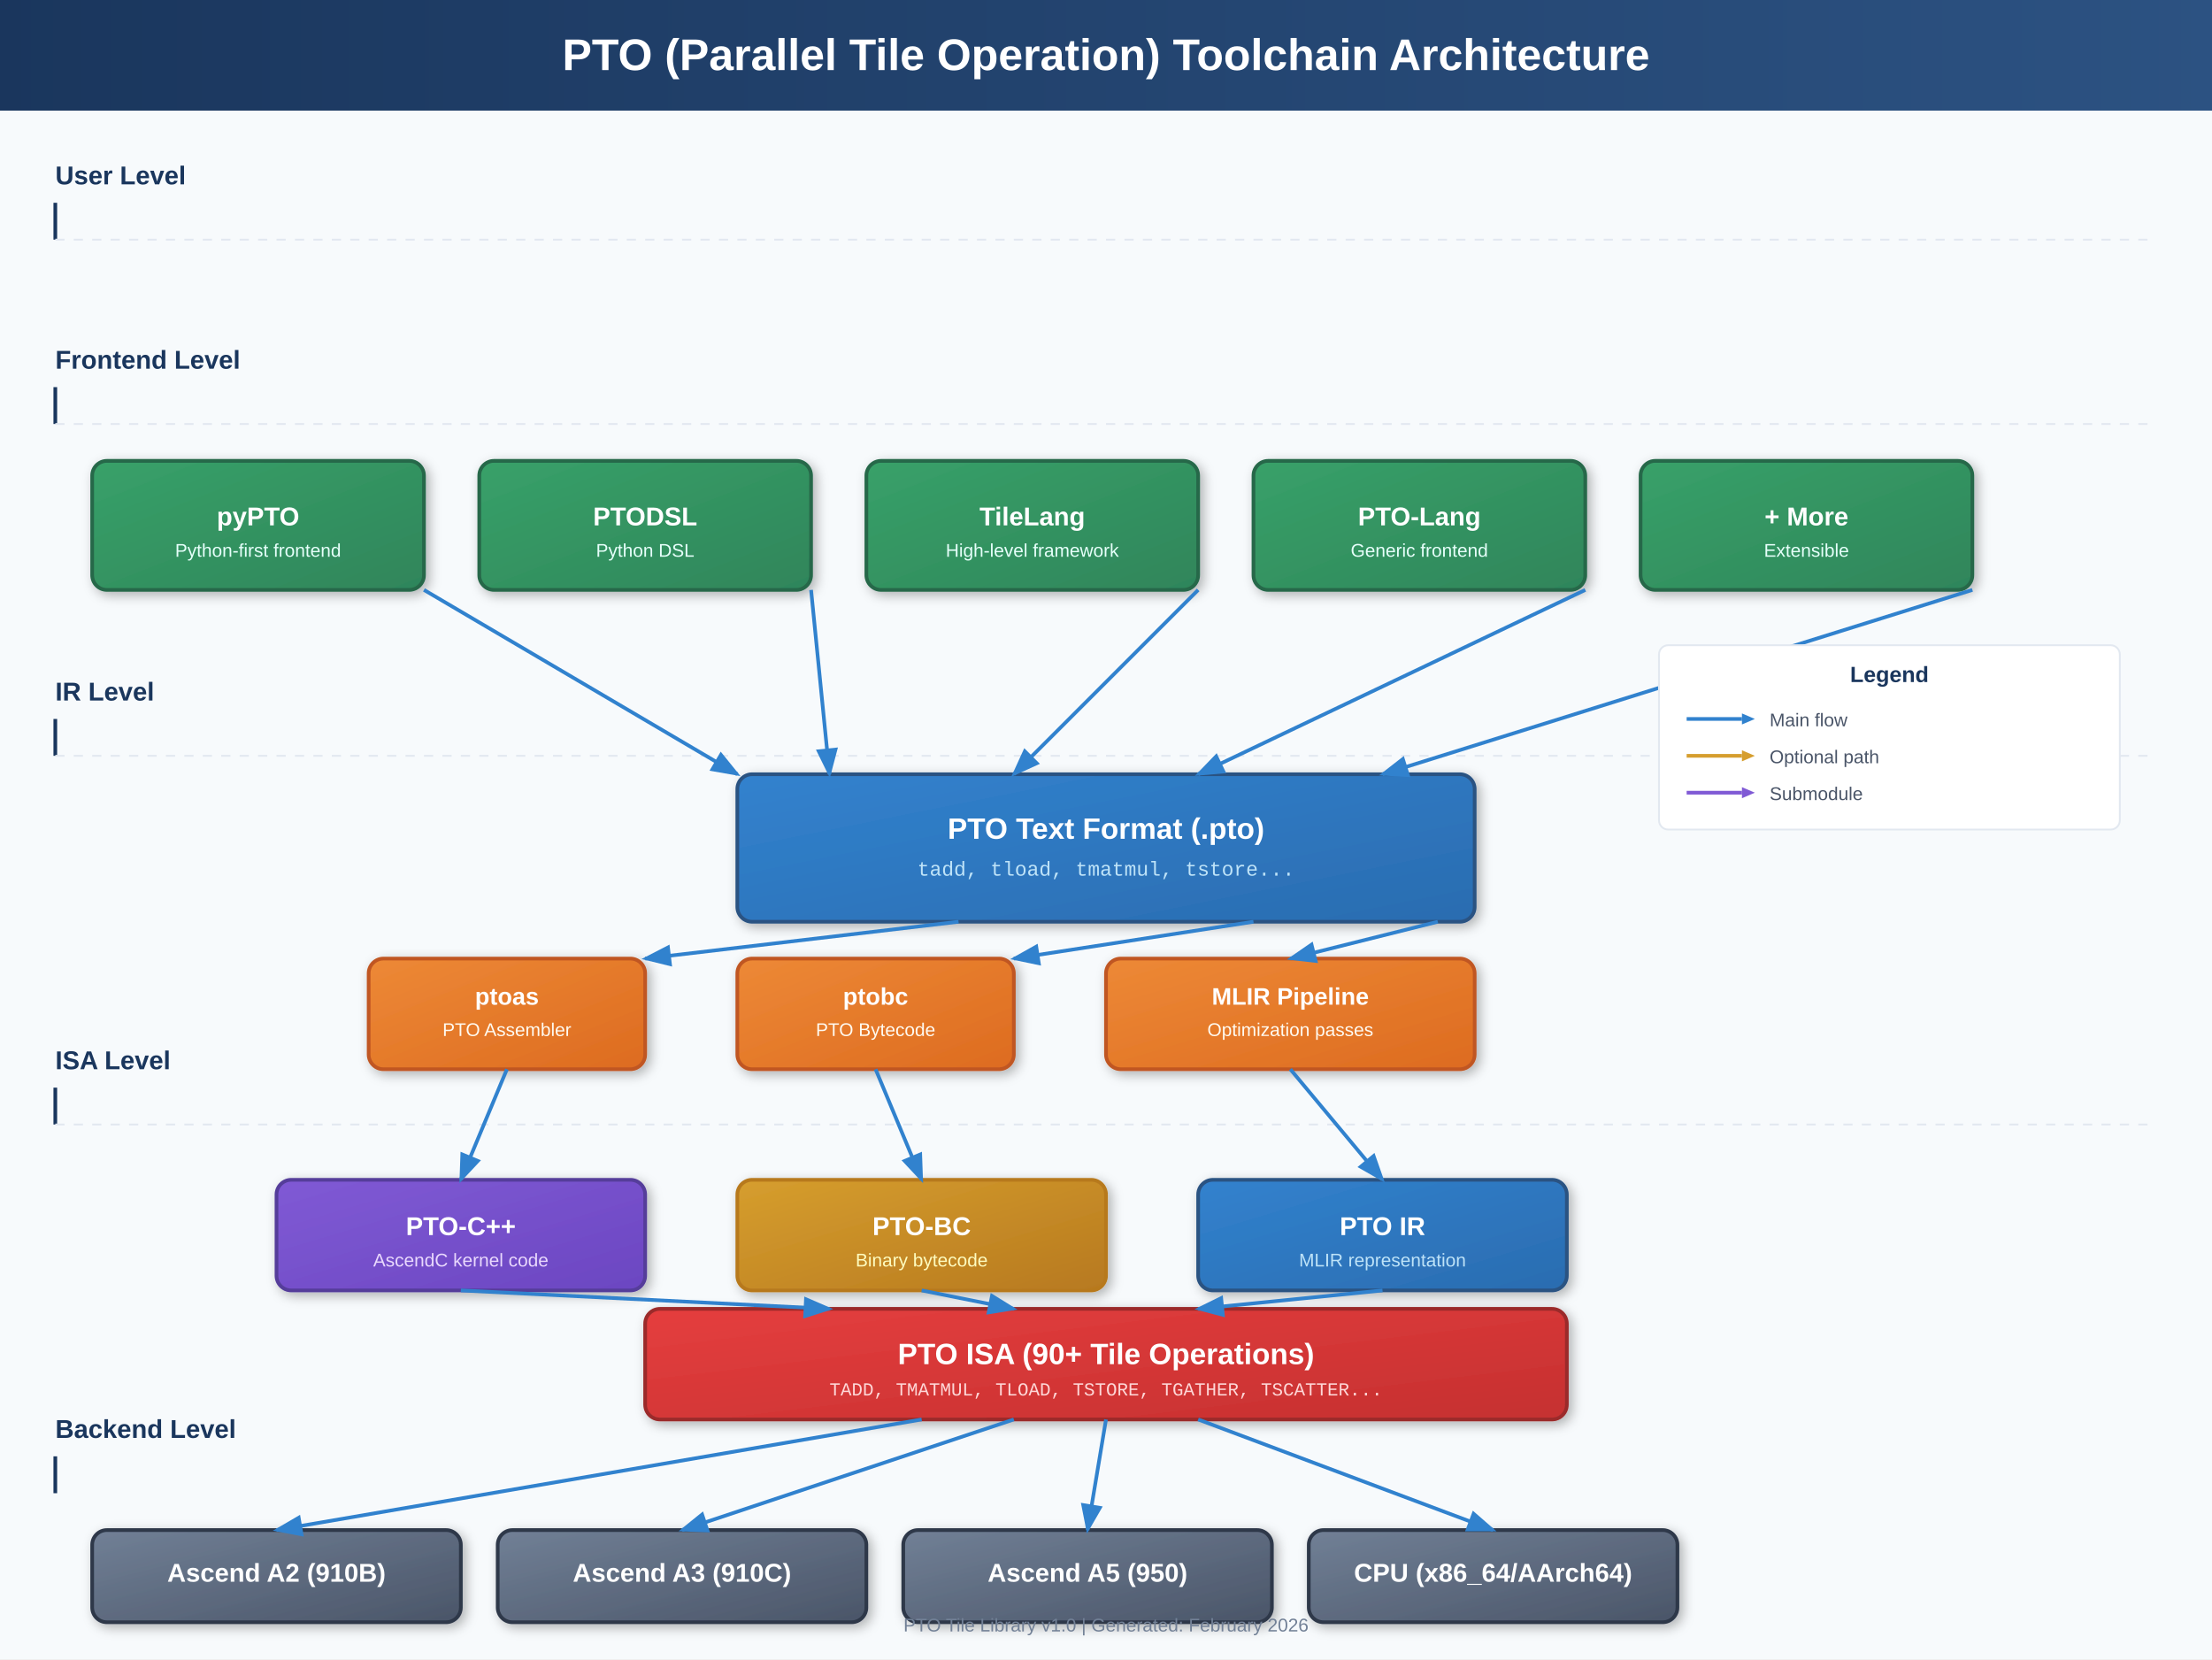
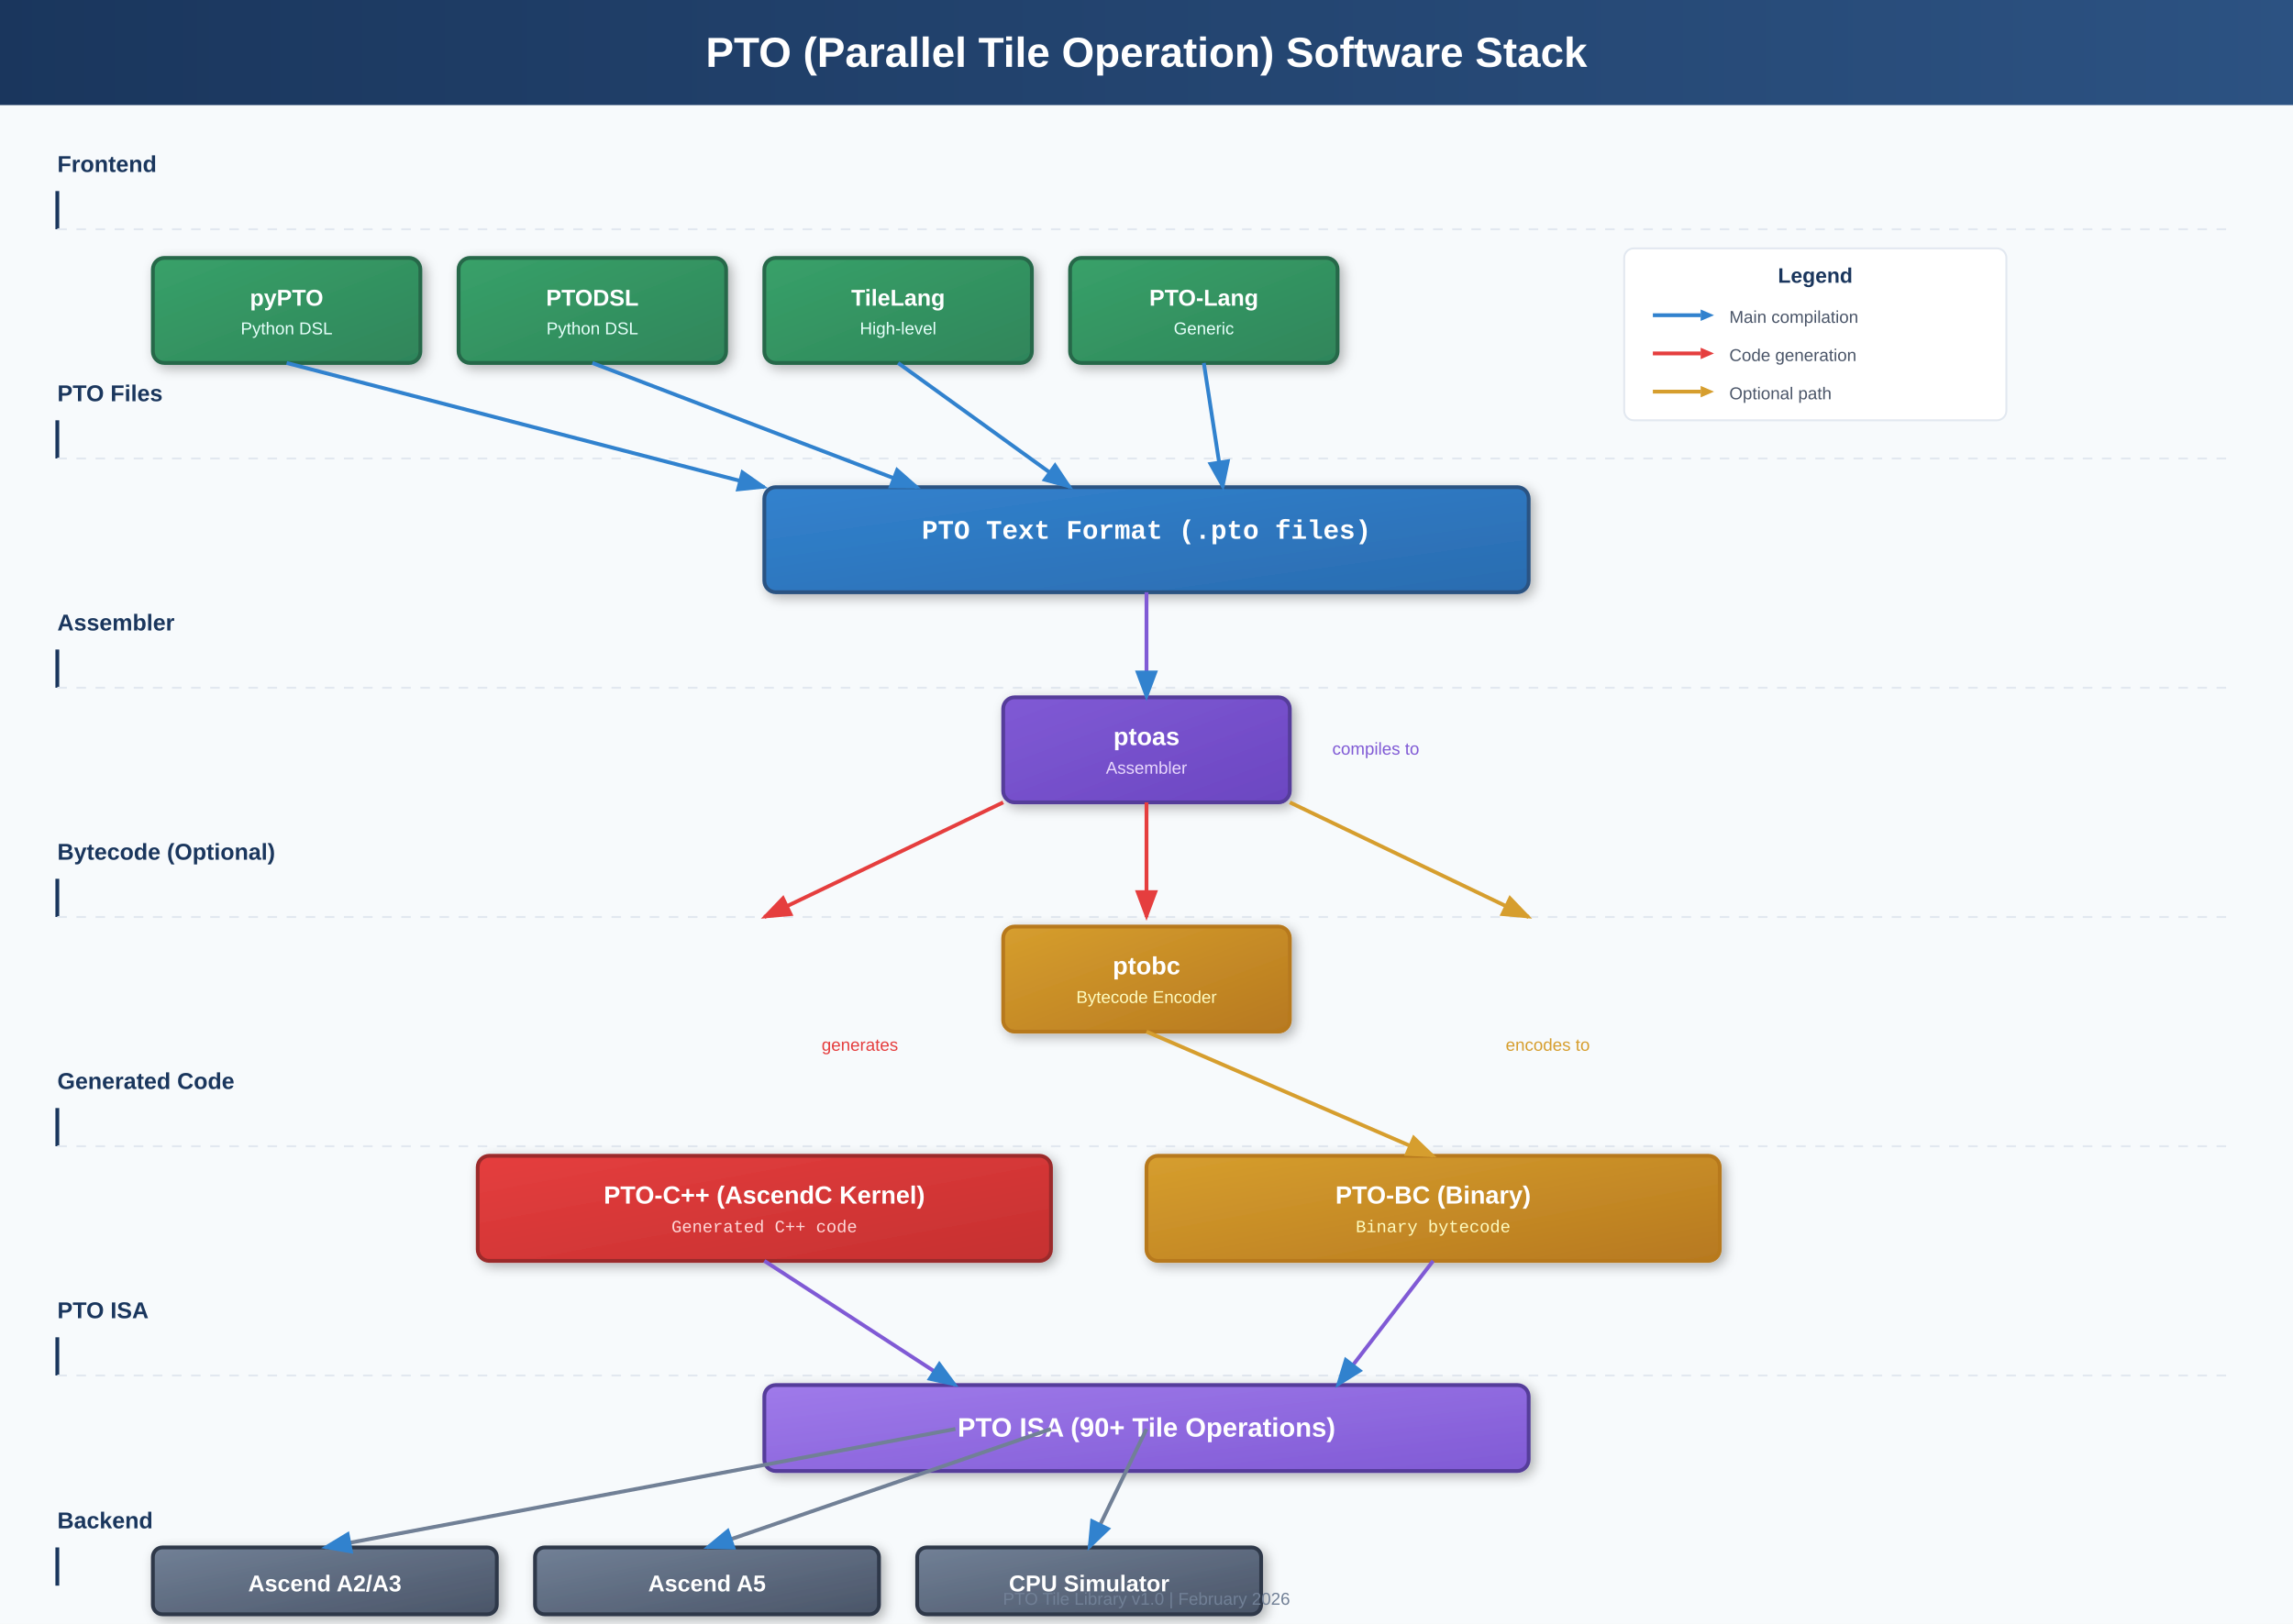
- <svg xmlns="http://www.w3.org/2000/svg" viewBox="0 0 1200 900" width="1200" height="900">
+ <svg xmlns="http://www.w3.org/2000/svg" viewBox="0 0 1200 850" width="1200" height="850">
  <defs>
    <linearGradient id="gradHeader" x1="0%" y1="0%" x2="100%" y2="0%">
      <stop offset="0%" style="stop-color:#1a365d;stop-opacity:1" />
      <stop offset="100%" style="stop-color:#2c5282;stop-opacity:1" />
    </linearGradient>
    <linearGradient id="gradFrontend" x1="0%" y1="0%" x2="100%" y2="100%">
      <stop offset="0%" style="stop-color:#38a169;stop-opacity:1" />
      <stop offset="100%" style="stop-color:#2f855a;stop-opacity:1" />
    </linearGradient>
-     <linearGradient id="gradPTO" x1="0%" y1="0%" x2="100%" y2="100%">
+     <linearGradient id="gradPTOFile" x1="0%" y1="0%" x2="100%" y2="100%">
      <stop offset="0%" style="stop-color:#3182ce;stop-opacity:1" />
      <stop offset="100%" style="stop-color:#2b6cb0;stop-opacity:1" />
    </linearGradient>
-     <linearGradient id="gradAS" x1="0%" y1="0%" x2="100%" y2="100%">
+     <linearGradient id="gradPTOAS" x1="0%" y1="0%" x2="100%" y2="100%">
      <stop offset="0%" style="stop-color:#805ad5;stop-opacity:1" />
      <stop offset="100%" style="stop-color:#6b46c1;stop-opacity:1" />
    </linearGradient>
-     <linearGradient id="gradBC" x1="0%" y1="0%" x2="100%" y2="100%">
+     <linearGradient id="gradPTOBC" x1="0%" y1="0%" x2="100%" y2="100%">
      <stop offset="0%" style="stop-color:#d69e2e;stop-opacity:1" />
      <stop offset="100%" style="stop-color:#b7791f;stop-opacity:1" />
    </linearGradient>
-     <linearGradient id="gradISA" x1="0%" y1="0%" x2="100%" y2="100%">
+     <linearGradient id="gradCPP" x1="0%" y1="0%" x2="100%" y2="100%">
      <stop offset="0%" style="stop-color:#e53e3e;stop-opacity:1" />
      <stop offset="100%" style="stop-color:#c53030;stop-opacity:1" />
+     </linearGradient>
+     <linearGradient id="gradISA" x1="0%" y1="0%" x2="100%" y2="100%">
+       <stop offset="0%" style="stop-color:#9f7aea;stop-opacity:1" />
+       <stop offset="100%" style="stop-color:#805ad5;stop-opacity:1" />
    </linearGradient>
    <linearGradient id="gradBackend" x1="0%" y1="0%" x2="100%" y2="100%">
      <stop offset="0%" style="stop-color:#718096;stop-opacity:1" />
      <stop offset="100%" style="stop-color:#4a5568;stop-opacity:1" />
    </linearGradient>
-     <linearGradient id="gradTool" x1="0%" y1="0%" x2="100%" y2="100%">
-       <stop offset="0%" style="stop-color:#ed8936;stop-opacity:1" />
-       <stop offset="100%" style="stop-color:#dd6b20;stop-opacity:1" />
-     </linearGradient>
    <filter id="shadow" x="-20%" y="-20%" width="140%" height="140%">
      <feDropShadow dx="2" dy="2" stdDeviation="3" flood-opacity="0.3" />
    </filter>
-     <marker id="arrowhead" markerWidth="10" markerHeight="7" refX="9" refY="3.5" orient="auto">
-       <polygon points="0 0, 10 3.5, 0 7" fill="#4a5568" />
-     </marker>
    <marker id="arrowMain" markerWidth="8" markerHeight="6" refX="7" refY="3" orient="auto">
      <polygon points="0 0, 8 3, 0 6" fill="#3182ce" />
    </marker>
    <marker id="arrowOpt" markerWidth="8" markerHeight="6" refX="7" refY="3" orient="auto">
      <polygon points="0 0, 8 3, 0 6" fill="#d69e2e" />
    </marker>
+     <marker id="arrowGen" markerWidth="8" markerHeight="6" refX="7" refY="3" orient="auto">
+       <polygon points="0 0, 8 3, 0 6" fill="#e53e3e" />
+     </marker>
  </defs>
-   <rect width="1200" height="900" fill="#f7fafc" />
-   <rect x="0" y="0" width="1200" height="60" fill="url(#gradHeader)" />
-   <text x="600" y="38" font-family="Arial, sans-serif" font-size="24" font-weight="bold" fill="white" text-anchor="middle">PTO (Parallel Tile Operation) Toolchain Architecture</text>
-   <text x="30" y="100" font-family="Arial, sans-serif" font-size="14" font-weight="bold" fill="#1a365d">User Level</text>
-   <line x1="30" y1="110" x2="30" y2="130" stroke="#1a365d" stroke-width="2" />
-   <line x1="30" y1="130" x2="1170" y2="130" stroke="#e2e8f0" stroke-width="1" stroke-dasharray="5,5" />
-   <text x="30" y="200" font-family="Arial, sans-serif" font-size="14" font-weight="bold" fill="#1a365d">Frontend Level</text>
-   <line x1="30" y1="210" x2="30" y2="230" stroke="#1a365d" stroke-width="2" />
-   <line x1="30" y1="230" x2="1170" y2="230" stroke="#e2e8f0" stroke-width="1" stroke-dasharray="5,5" />
-   <text x="30" y="380" font-family="Arial, sans-serif" font-size="14" font-weight="bold" fill="#1a365d">IR Level</text>
-   <line x1="30" y1="390" x2="30" y2="410" stroke="#1a365d" stroke-width="2" />
-   <line x1="30" y1="410" x2="1170" y2="410" stroke="#e2e8f0" stroke-width="1" stroke-dasharray="5,5" />
-   <text x="30" y="580" font-family="Arial, sans-serif" font-size="14" font-weight="bold" fill="#1a365d">ISA Level</text>
-   <line x1="30" y1="590" x2="30" y2="610" stroke="#1a365d" stroke-width="2" />
-   <line x1="30" y1="610" x2="1170" y2="610" stroke="#e2e8f0" stroke-width="1" stroke-dasharray="5,5" />
-   <text x="30" y="780" font-family="Arial, sans-serif" font-size="14" font-weight="bold" fill="#1a365d">Backend Level</text>
-   <line x1="30" y1="790" x2="30" y2="810" stroke="#1a365d" stroke-width="2" />
+   <rect width="1200" height="850" fill="#f7fafc" />
+   <rect x="0" y="0" width="1200" height="55" fill="url(#gradHeader)" />
+   <text x="600" y="35" font-family="Arial, sans-serif" font-size="22" font-weight="bold" fill="white" text-anchor="middle">PTO (Parallel Tile Operation) Software Stack</text>
+   <text x="30" y="90" font-family="Arial, sans-serif" font-size="12" font-weight="bold" fill="#1a365d">Frontend</text>
+   <line x1="30" y1="100" x2="30" y2="120" stroke="#1a365d" stroke-width="2" />
+   <line x1="30" y1="120" x2="1170" y2="120" stroke="#e2e8f0" stroke-width="1" stroke-dasharray="5,5" />
+   <text x="30" y="210" font-family="Arial, sans-serif" font-size="12" font-weight="bold" fill="#1a365d">PTO Files</text>
+   <line x1="30" y1="220" x2="30" y2="240" stroke="#1a365d" stroke-width="2" />
+   <line x1="30" y1="240" x2="1170" y2="240" stroke="#e2e8f0" stroke-width="1" stroke-dasharray="5,5" />
+   <text x="30" y="330" font-family="Arial, sans-serif" font-size="12" font-weight="bold" fill="#1a365d">Assembler</text>
+   <line x1="30" y1="340" x2="30" y2="360" stroke="#1a365d" stroke-width="2" />
+   <line x1="30" y1="360" x2="1170" y2="360" stroke="#e2e8f0" stroke-width="1" stroke-dasharray="5,5" />
+   <text x="30" y="450" font-family="Arial, sans-serif" font-size="12" font-weight="bold" fill="#1a365d">Bytecode (Optional)</text>
+   <line x1="30" y1="460" x2="30" y2="480" stroke="#1a365d" stroke-width="2" />
+   <line x1="30" y1="480" x2="1170" y2="480" stroke="#e2e8f0" stroke-width="1" stroke-dasharray="5,5" />
+   <text x="30" y="570" font-family="Arial, sans-serif" font-size="12" font-weight="bold" fill="#1a365d">Generated Code</text>
+   <line x1="30" y1="580" x2="30" y2="600" stroke="#1a365d" stroke-width="2" />
+   <line x1="30" y1="600" x2="1170" y2="600" stroke="#e2e8f0" stroke-width="1" stroke-dasharray="5,5" />
+   <text x="30" y="690" font-family="Arial, sans-serif" font-size="12" font-weight="bold" fill="#1a365d">PTO ISA</text>
+   <line x1="30" y1="700" x2="30" y2="720" stroke="#1a365d" stroke-width="2" />
+   <line x1="30" y1="720" x2="1170" y2="720" stroke="#e2e8f0" stroke-width="1" stroke-dasharray="5,5" />
+   <text x="30" y="800" font-family="Arial, sans-serif" font-size="12" font-weight="bold" fill="#1a365d">Backend</text>
+   <line x1="30" y1="810" x2="30" y2="830" stroke="#1a365d" stroke-width="2" />
  <g filter="url(#shadow)">
-     <rect x="50" y="250" width="180" height="70" rx="8" fill="url(#gradFrontend)" stroke="#276749" stroke-width="2" />
-     <text x="140" y="285" font-family="Arial, sans-serif" font-size="14" font-weight="bold" fill="white" text-anchor="middle">pyPTO</text>
-     <text x="140" y="302" font-family="Arial, sans-serif" font-size="10" fill="#e6fffa" text-anchor="middle">Python-first frontend</text>
+     <rect x="80" y="135" width="140" height="55" rx="6" fill="url(#gradFrontend)" stroke="#276749" stroke-width="2" />
+     <text x="150" y="160" font-family="Arial, sans-serif" font-size="12" font-weight="bold" fill="white" text-anchor="middle">pyPTO</text>
+     <text x="150" y="175" font-family="Arial, sans-serif" font-size="9" fill="#e6fffa" text-anchor="middle">Python DSL</text>
  </g>
  <g filter="url(#shadow)">
-     <rect x="260" y="250" width="180" height="70" rx="8" fill="url(#gradFrontend)" stroke="#276749" stroke-width="2" />
-     <text x="350" y="285" font-family="Arial, sans-serif" font-size="14" font-weight="bold" fill="white" text-anchor="middle">PTODSL</text>
-     <text x="350" y="302" font-family="Arial, sans-serif" font-size="10" fill="#e6fffa" text-anchor="middle">Python DSL</text>
+     <rect x="240" y="135" width="140" height="55" rx="6" fill="url(#gradFrontend)" stroke="#276749" stroke-width="2" />
+     <text x="310" y="160" font-family="Arial, sans-serif" font-size="12" font-weight="bold" fill="white" text-anchor="middle">PTODSL</text>
+     <text x="310" y="175" font-family="Arial, sans-serif" font-size="9" fill="#e6fffa" text-anchor="middle">Python DSL</text>
  </g>
  <g filter="url(#shadow)">
-     <rect x="470" y="250" width="180" height="70" rx="8" fill="url(#gradFrontend)" stroke="#276749" stroke-width="2" />
-     <text x="560" y="285" font-family="Arial, sans-serif" font-size="14" font-weight="bold" fill="white" text-anchor="middle">TileLang</text>
-     <text x="560" y="302" font-family="Arial, sans-serif" font-size="10" fill="#e6fffa" text-anchor="middle">High-level framework</text>
+     <rect x="400" y="135" width="140" height="55" rx="6" fill="url(#gradFrontend)" stroke="#276749" stroke-width="2" />
+     <text x="470" y="160" font-family="Arial, sans-serif" font-size="12" font-weight="bold" fill="white" text-anchor="middle">TileLang</text>
+     <text x="470" y="175" font-family="Arial, sans-serif" font-size="9" fill="#e6fffa" text-anchor="middle">High-level</text>
  </g>
  <g filter="url(#shadow)">
-     <rect x="680" y="250" width="180" height="70" rx="8" fill="url(#gradFrontend)" stroke="#276749" stroke-width="2" />
-     <text x="770" y="285" font-family="Arial, sans-serif" font-size="14" font-weight="bold" fill="white" text-anchor="middle">PTO-Lang</text>
-     <text x="770" y="302" font-family="Arial, sans-serif" font-size="10" fill="#e6fffa" text-anchor="middle">Generic frontend</text>
+     <rect x="560" y="135" width="140" height="55" rx="6" fill="url(#gradFrontend)" stroke="#276749" stroke-width="2" />
+     <text x="630" y="160" font-family="Arial, sans-serif" font-size="12" font-weight="bold" fill="white" text-anchor="middle">PTO-Lang</text>
+     <text x="630" y="175" font-family="Arial, sans-serif" font-size="9" fill="#e6fffa" text-anchor="middle">Generic</text>
  </g>
  <g filter="url(#shadow)">
-     <rect x="890" y="250" width="180" height="70" rx="8" fill="url(#gradFrontend)" stroke="#276749" stroke-width="2" />
-     <text x="980" y="285" font-family="Arial, sans-serif" font-size="14" font-weight="bold" fill="white" text-anchor="middle">+ More</text>
-     <text x="980" y="302" font-family="Arial, sans-serif" font-size="10" fill="#e6fffa" text-anchor="middle">Extensible</text>
+     <rect x="400" y="255" width="400" height="55" rx="6" fill="url(#gradPTOFile)" stroke="#2c5282" stroke-width="2" />
+     <text x="600" y="282" font-family="Courier New, monospace" font-size="14" font-weight="bold" fill="white" text-anchor="middle">PTO Text Format (.pto files)</text>
  </g>
  <g filter="url(#shadow)">
-     <rect x="400" y="420" width="400" height="80" rx="8" fill="url(#gradPTO)" stroke="#2c5282" stroke-width="2" />
-     <text x="600" y="455" font-family="Arial, sans-serif" font-size="16" font-weight="bold" fill="white" text-anchor="middle">PTO Text Format (.pto)</text>
-     <text x="600" y="475" font-family="Courier New, monospace" font-size="11" fill="#bee3f8" text-anchor="middle">tadd, tload, tmatmul, tstore...</text>
+     <rect x="525" y="365" width="150" height="55" rx="6" fill="url(#gradPTOAS)" stroke="#553c9a" stroke-width="2" />
+     <text x="600" y="390" font-family="Arial, sans-serif" font-size="13" font-weight="bold" fill="white" text-anchor="middle">ptoas</text>
+     <text x="600" y="405" font-family="Arial, sans-serif" font-size="9" fill="#e9d8fd" text-anchor="middle">Assembler</text>
  </g>
  <g filter="url(#shadow)">
-     <rect x="200" y="520" width="150" height="60" rx="8" fill="url(#gradTool)" stroke="#c05621" stroke-width="2" />
-     <text x="275" y="545" font-family="Arial, sans-serif" font-size="13" font-weight="bold" fill="white" text-anchor="middle">ptoas</text>
-     <text x="275" y="562" font-family="Arial, sans-serif" font-size="10" fill="#fffaf0" text-anchor="middle">PTO Assembler</text>
+     <rect x="525" y="485" width="150" height="55" rx="6" fill="url(#gradPTOBC)" stroke="#b7791f" stroke-width="2" />
+     <text x="600" y="510" font-family="Arial, sans-serif" font-size="13" font-weight="bold" fill="white" text-anchor="middle">ptobc</text>
+     <text x="600" y="525" font-family="Arial, sans-serif" font-size="9" fill="#fefcbf" text-anchor="middle">Bytecode Encoder</text>
  </g>
  <g filter="url(#shadow)">
-     <rect x="400" y="520" width="150" height="60" rx="8" fill="url(#gradTool)" stroke="#c05621" stroke-width="2" />
-     <text x="475" y="545" font-family="Arial, sans-serif" font-size="13" font-weight="bold" fill="white" text-anchor="middle">ptobc</text>
-     <text x="475" y="562" font-family="Arial, sans-serif" font-size="10" fill="#fffaf0" text-anchor="middle">PTO Bytecode</text>
+     <rect x="250" y="605" width="300" height="55" rx="6" fill="url(#gradCPP)" stroke="#9b2c2c" stroke-width="2" />
+     <text x="400" y="630" font-family="Arial, sans-serif" font-size="13" font-weight="bold" fill="white" text-anchor="middle">PTO-C++ (AscendC Kernel)</text>
+     <text x="400" y="645" font-family="Courier New, monospace" font-size="9" fill="#fed7d7" text-anchor="middle">Generated C++ code</text>
  </g>
  <g filter="url(#shadow)">
-     <rect x="600" y="520" width="200" height="60" rx="8" fill="url(#gradTool)" stroke="#c05621" stroke-width="2" />
-     <text x="700" y="545" font-family="Arial, sans-serif" font-size="13" font-weight="bold" fill="white" text-anchor="middle">MLIR Pipeline</text>
-     <text x="700" y="562" font-family="Arial, sans-serif" font-size="10" fill="#fffaf0" text-anchor="middle">Optimization passes</text>
+     <rect x="600" y="605" width="300" height="55" rx="6" fill="url(#gradPTOBC)" stroke="#b7791f" stroke-width="2" />
+     <text x="750" y="630" font-family="Arial, sans-serif" font-size="13" font-weight="bold" fill="white" text-anchor="middle">PTO-BC (Binary)</text>
+     <text x="750" y="645" font-family="Courier New, monospace" font-size="9" fill="#fefcbf" text-anchor="middle">Binary bytecode</text>
  </g>
  <g filter="url(#shadow)">
-     <rect x="150" y="640" width="200" height="60" rx="8" fill="url(#gradAS)" stroke="#553c9a" stroke-width="2" />
-     <text x="250" y="670" font-family="Arial, sans-serif" font-size="14" font-weight="bold" fill="white" text-anchor="middle">PTO-C++</text>
-     <text x="250" y="687" font-family="Arial, sans-serif" font-size="10" fill="#e9d8fd" text-anchor="middle">AscendC kernel code</text>
+     <rect x="400" y="725" width="400" height="45" rx="6" fill="url(#gradISA)" stroke="#553c9a" stroke-width="2" />
+     <text x="600" y="752" font-family="Arial, sans-serif" font-size="14" font-weight="bold" fill="white" text-anchor="middle">PTO ISA (90+ Tile Operations)</text>
  </g>
  <g filter="url(#shadow)">
-     <rect x="400" y="640" width="200" height="60" rx="8" fill="url(#gradBC)" stroke="#b7791f" stroke-width="2" />
-     <text x="500" y="670" font-family="Arial, sans-serif" font-size="14" font-weight="bold" fill="white" text-anchor="middle">PTO-BC</text>
-     <text x="500" y="687" font-family="Arial, sans-serif" font-size="10" fill="#fefcbf" text-anchor="middle">Binary bytecode</text>
+     <rect x="80" y="810" width="180" height="35" rx="5" fill="url(#gradBackend)" stroke="#2d3748" stroke-width="2" />
+     <text x="170" y="833" font-family="Arial, sans-serif" font-size="12" font-weight="bold" fill="white" text-anchor="middle">Ascend A2/A3</text>
  </g>
  <g filter="url(#shadow)">
-     <rect x="650" y="640" width="200" height="60" rx="8" fill="url(#gradPTO)" stroke="#2c5282" stroke-width="2" />
-     <text x="750" y="670" font-family="Arial, sans-serif" font-size="14" font-weight="bold" fill="white" text-anchor="middle">PTO IR</text>
-     <text x="750" y="687" font-family="Arial, sans-serif" font-size="10" fill="#bee3f8" text-anchor="middle">MLIR representation</text>
+     <rect x="280" y="810" width="180" height="35" rx="5" fill="url(#gradBackend)" stroke="#2d3748" stroke-width="2" />
+     <text x="370" y="833" font-family="Arial, sans-serif" font-size="12" font-weight="bold" fill="white" text-anchor="middle">Ascend A5</text>
  </g>
  <g filter="url(#shadow)">
-     <rect x="350" y="710" width="500" height="60" rx="8" fill="url(#gradISA)" stroke="#9b2c2c" stroke-width="2" />
-     <text x="600" y="740" font-family="Arial, sans-serif" font-size="16" font-weight="bold" fill="white" text-anchor="middle">PTO ISA (90+ Tile Operations)</text>
-     <text x="600" y="757" font-family="Courier New, monospace" font-size="10" fill="#fed7d7" text-anchor="middle">TADD, TMATMUL, TLOAD, TSTORE, TGATHER, TSCATTER...</text>
+     <rect x="480" y="810" width="180" height="35" rx="5" fill="url(#gradBackend)" stroke="#2d3748" stroke-width="2" />
+     <text x="570" y="833" font-family="Arial, sans-serif" font-size="12" font-weight="bold" fill="white" text-anchor="middle">CPU Simulator</text>
  </g>
-   <g filter="url(#shadow)">
-     <rect x="50" y="830" width="200" height="50" rx="8" fill="url(#gradBackend)" stroke="#2d3748" stroke-width="2" />
-     <text x="150" y="858" font-family="Arial, sans-serif" font-size="14" font-weight="bold" fill="white" text-anchor="middle">Ascend A2 (910B)</text>
+   <line x1="150" y1="190" x2="400" y2="255" stroke="#3182ce" stroke-width="2" marker-end="url(#arrowMain)" />
+   <line x1="310" y1="190" x2="480" y2="255" stroke="#3182ce" stroke-width="2" marker-end="url(#arrowMain)" />
+   <line x1="470" y1="190" x2="560" y2="255" stroke="#3182ce" stroke-width="2" marker-end="url(#arrowMain)" />
+   <line x1="630" y1="190" x2="640" y2="255" stroke="#3182ce" stroke-width="2" marker-end="url(#arrowMain)" />
+   <line x1="600" y1="310" x2="600" y2="365" stroke="#805ad5" stroke-width="2" marker-end="url(#arrowMain)" />
+   <line x1="525" y1="420" x2="400" y2="480" stroke="#e53e3e" stroke-width="2" marker-end="url(#arrowGen)" />
+   <line x1="600" y1="420" x2="600" y2="480" stroke="#e53e3e" stroke-width="2" marker-end="url(#arrowGen)" />
+   <line x1="675" y1="420" x2="800" y2="480" stroke="#d69e2e" stroke-width="2" marker-end="url(#arrowOpt)" />
+   <line x1="600" y1="540" x2="750" y2="605" stroke="#d69e2e" stroke-width="2" marker-end="url(#arrowOpt)" />
+   <line x1="400" y1="660" x2="500" y2="725" stroke="#805ad5" stroke-width="2" marker-end="url(#arrowMain)" />
+   <line x1="750" y1="660" x2="700" y2="725" stroke="#805ad5" stroke-width="2" marker-end="url(#arrowMain)" />
+   <line x1="500" y1="748" x2="170" y2="810" stroke="#718096" stroke-width="2" marker-end="url(#arrowMain)" />
+   <line x1="550" y1="748" x2="370" y2="810" stroke="#718096" stroke-width="2" marker-end="url(#arrowMain)" />
+   <line x1="600" y1="748" x2="570" y2="810" stroke="#718096" stroke-width="2" marker-end="url(#arrowMain)" />
+   <g transform="translate(850, 130)">
+     <rect x="0" y="0" width="200" height="90" rx="5" fill="white" stroke="#e2e8f0" stroke-width="1" />
+     <text x="100" y="18" font-family="Arial, sans-serif" font-size="11" font-weight="bold" fill="#1a365d" text-anchor="middle">Legend</text>
+     <line x1="15" y1="35" x2="40" y2="35" stroke="#3182ce" stroke-width="2" />
+     <polygon points="40,32 40,38 47,35" fill="#3182ce" />
+     <text x="55" y="39" font-family="Arial, sans-serif" font-size="9" fill="#4a5568">Main compilation</text>
+     <line x1="15" y1="55" x2="40" y2="55" stroke="#e53e3e" stroke-width="2" />
+     <polygon points="40,52 40,58 47,55" fill="#e53e3e" />
+     <text x="55" y="59" font-family="Arial, sans-serif" font-size="9" fill="#4a5568">Code generation</text>
+     <line x1="15" y1="75" x2="40" y2="75" stroke="#d69e2e" stroke-width="2" />
+     <polygon points="40,72 40,78 47,75" fill="#d69e2e" />
+     <text x="55" y="79" font-family="Arial, sans-serif" font-size="9" fill="#4a5568">Optional path</text>
  </g>
-   <g filter="url(#shadow)">
-     <rect x="270" y="830" width="200" height="50" rx="8" fill="url(#gradBackend)" stroke="#2d3748" stroke-width="2" />
-     <text x="370" y="858" font-family="Arial, sans-serif" font-size="14" font-weight="bold" fill="white" text-anchor="middle">Ascend A3 (910C)</text>
-   </g>
-   <g filter="url(#shadow)">
-     <rect x="490" y="830" width="200" height="50" rx="8" fill="url(#gradBackend)" stroke="#2d3748" stroke-width="2" />
-     <text x="590" y="858" font-family="Arial, sans-serif" font-size="14" font-weight="bold" fill="white" text-anchor="middle">Ascend A5 (950)</text>
-   </g>
-   <g filter="url(#shadow)">
-     <rect x="710" y="830" width="200" height="50" rx="8" fill="url(#gradBackend)" stroke="#2d3748" stroke-width="2" />
-     <text x="810" y="858" font-family="Arial, sans-serif" font-size="14" font-weight="bold" fill="white" text-anchor="middle">CPU (x86_64/AArch64)</text>
-   </g>
-   <line x1="230" y1="320" x2="400" y2="420" stroke="#3182ce" stroke-width="2" marker-end="url(#arrowMain)" />
-   <line x1="440" y1="320" x2="450" y2="420" stroke="#3182ce" stroke-width="2" marker-end="url(#arrowMain)" />
-   <line x1="650" y1="320" x2="550" y2="420" stroke="#3182ce" stroke-width="2" marker-end="url(#arrowMain)" />
-   <line x1="860" y1="320" x2="650" y2="420" stroke="#3182ce" stroke-width="2" marker-end="url(#arrowMain)" />
-   <line x1="1070" y1="320" x2="750" y2="420" stroke="#3182ce" stroke-width="2" marker-end="url(#arrowMain)" />
-   <line x1="520" y1="500" x2="350" y2="520" stroke="#3182ce" stroke-width="2" marker-end="url(#arrowMain)" />
-   <line x1="680" y1="500" x2="550" y2="520" stroke="#3182ce" stroke-width="2" marker-end="url(#arrowMain)" />
-   <line x1="780" y1="500" x2="700" y2="520" stroke="#3182ce" stroke-width="2" marker-end="url(#arrowMain)" />
-   <line x1="275" y1="580" x2="250" y2="640" stroke="#3182ce" stroke-width="2" marker-end="url(#arrowMain)" />
-   <line x1="475" y1="580" x2="500" y2="640" stroke="#3182ce" stroke-width="2" marker-end="url(#arrowMain)" />
-   <line x1="700" y1="580" x2="750" y2="640" stroke="#3182ce" stroke-width="2" marker-end="url(#arrowMain)" />
-   <line x1="250" y1="700" x2="450" y2="710" stroke="#3182ce" stroke-width="2" marker-end="url(#arrowMain)" />
-   <line x1="500" y1="700" x2="550" y2="710" stroke="#3182ce" stroke-width="2" marker-end="url(#arrowMain)" />
-   <line x1="750" y1="700" x2="650" y2="710" stroke="#3182ce" stroke-width="2" marker-end="url(#arrowMain)" />
-   <line x1="500" y1="770" x2="150" y2="830" stroke="#3182ce" stroke-width="2" marker-end="url(#arrowMain)" />
-   <line x1="550" y1="770" x2="370" y2="830" stroke="#3182ce" stroke-width="2" marker-end="url(#arrowMain)" />
-   <line x1="600" y1="770" x2="590" y2="830" stroke="#3182ce" stroke-width="2" marker-end="url(#arrowMain)" />
-   <line x1="650" y1="770" x2="810" y2="830" stroke="#3182ce" stroke-width="2" marker-end="url(#arrowMain)" />
-   <g transform="translate(900, 350)">
-     <rect x="0" y="0" width="250" height="100" rx="5" fill="white" stroke="#e2e8f0" stroke-width="1" />
-     <text x="125" y="20" font-family="Arial, sans-serif" font-size="12" font-weight="bold" fill="#1a365d" text-anchor="middle">Legend</text>
-     <line x1="15" y1="40" x2="45" y2="40" stroke="#3182ce" stroke-width="2" />
-     <polygon points="45,37 45,43 52,40" fill="#3182ce" />
-     <text x="60" y="44" font-family="Arial, sans-serif" font-size="10" fill="#4a5568">Main flow</text>
-     <line x1="15" y1="60" x2="45" y2="60" stroke="#d69e2e" stroke-width="2" />
-     <polygon points="45,57 45,63 52,60" fill="#d69e2e" />
-     <text x="60" y="64" font-family="Arial, sans-serif" font-size="10" fill="#4a5568">Optional path</text>
-     <line x1="15" y1="80" x2="45" y2="80" stroke="#805ad5" stroke-width="2" />
-     <polygon points="45,77 45,83 52,80" fill="#805ad5" />
-     <text x="60" y="84" font-family="Arial, sans-serif" font-size="10" fill="#4a5568">Submodule</text>
-   </g>
-   <text x="600" y="885" font-family="Arial, sans-serif" font-size="10" fill="#718096" text-anchor="middle">PTO Tile Library v1.0 | Generated: February 2026</text>
+   <text x="720" y="395" font-family="Arial, sans-serif" font-size="9" fill="#805ad5" text-anchor="middle">compiles to</text>
+   <text x="450" y="550" font-family="Arial, sans-serif" font-size="9" fill="#e53e3e" text-anchor="middle">generates</text>
+   <text x="810" y="550" font-family="Arial, sans-serif" font-size="9" fill="#d69e2e" text-anchor="middle">encodes to</text>
+   <text x="600" y="840" font-family="Arial, sans-serif" font-size="9" fill="#718096" text-anchor="middle">PTO Tile Library v1.0 | February 2026</text>
</svg>
